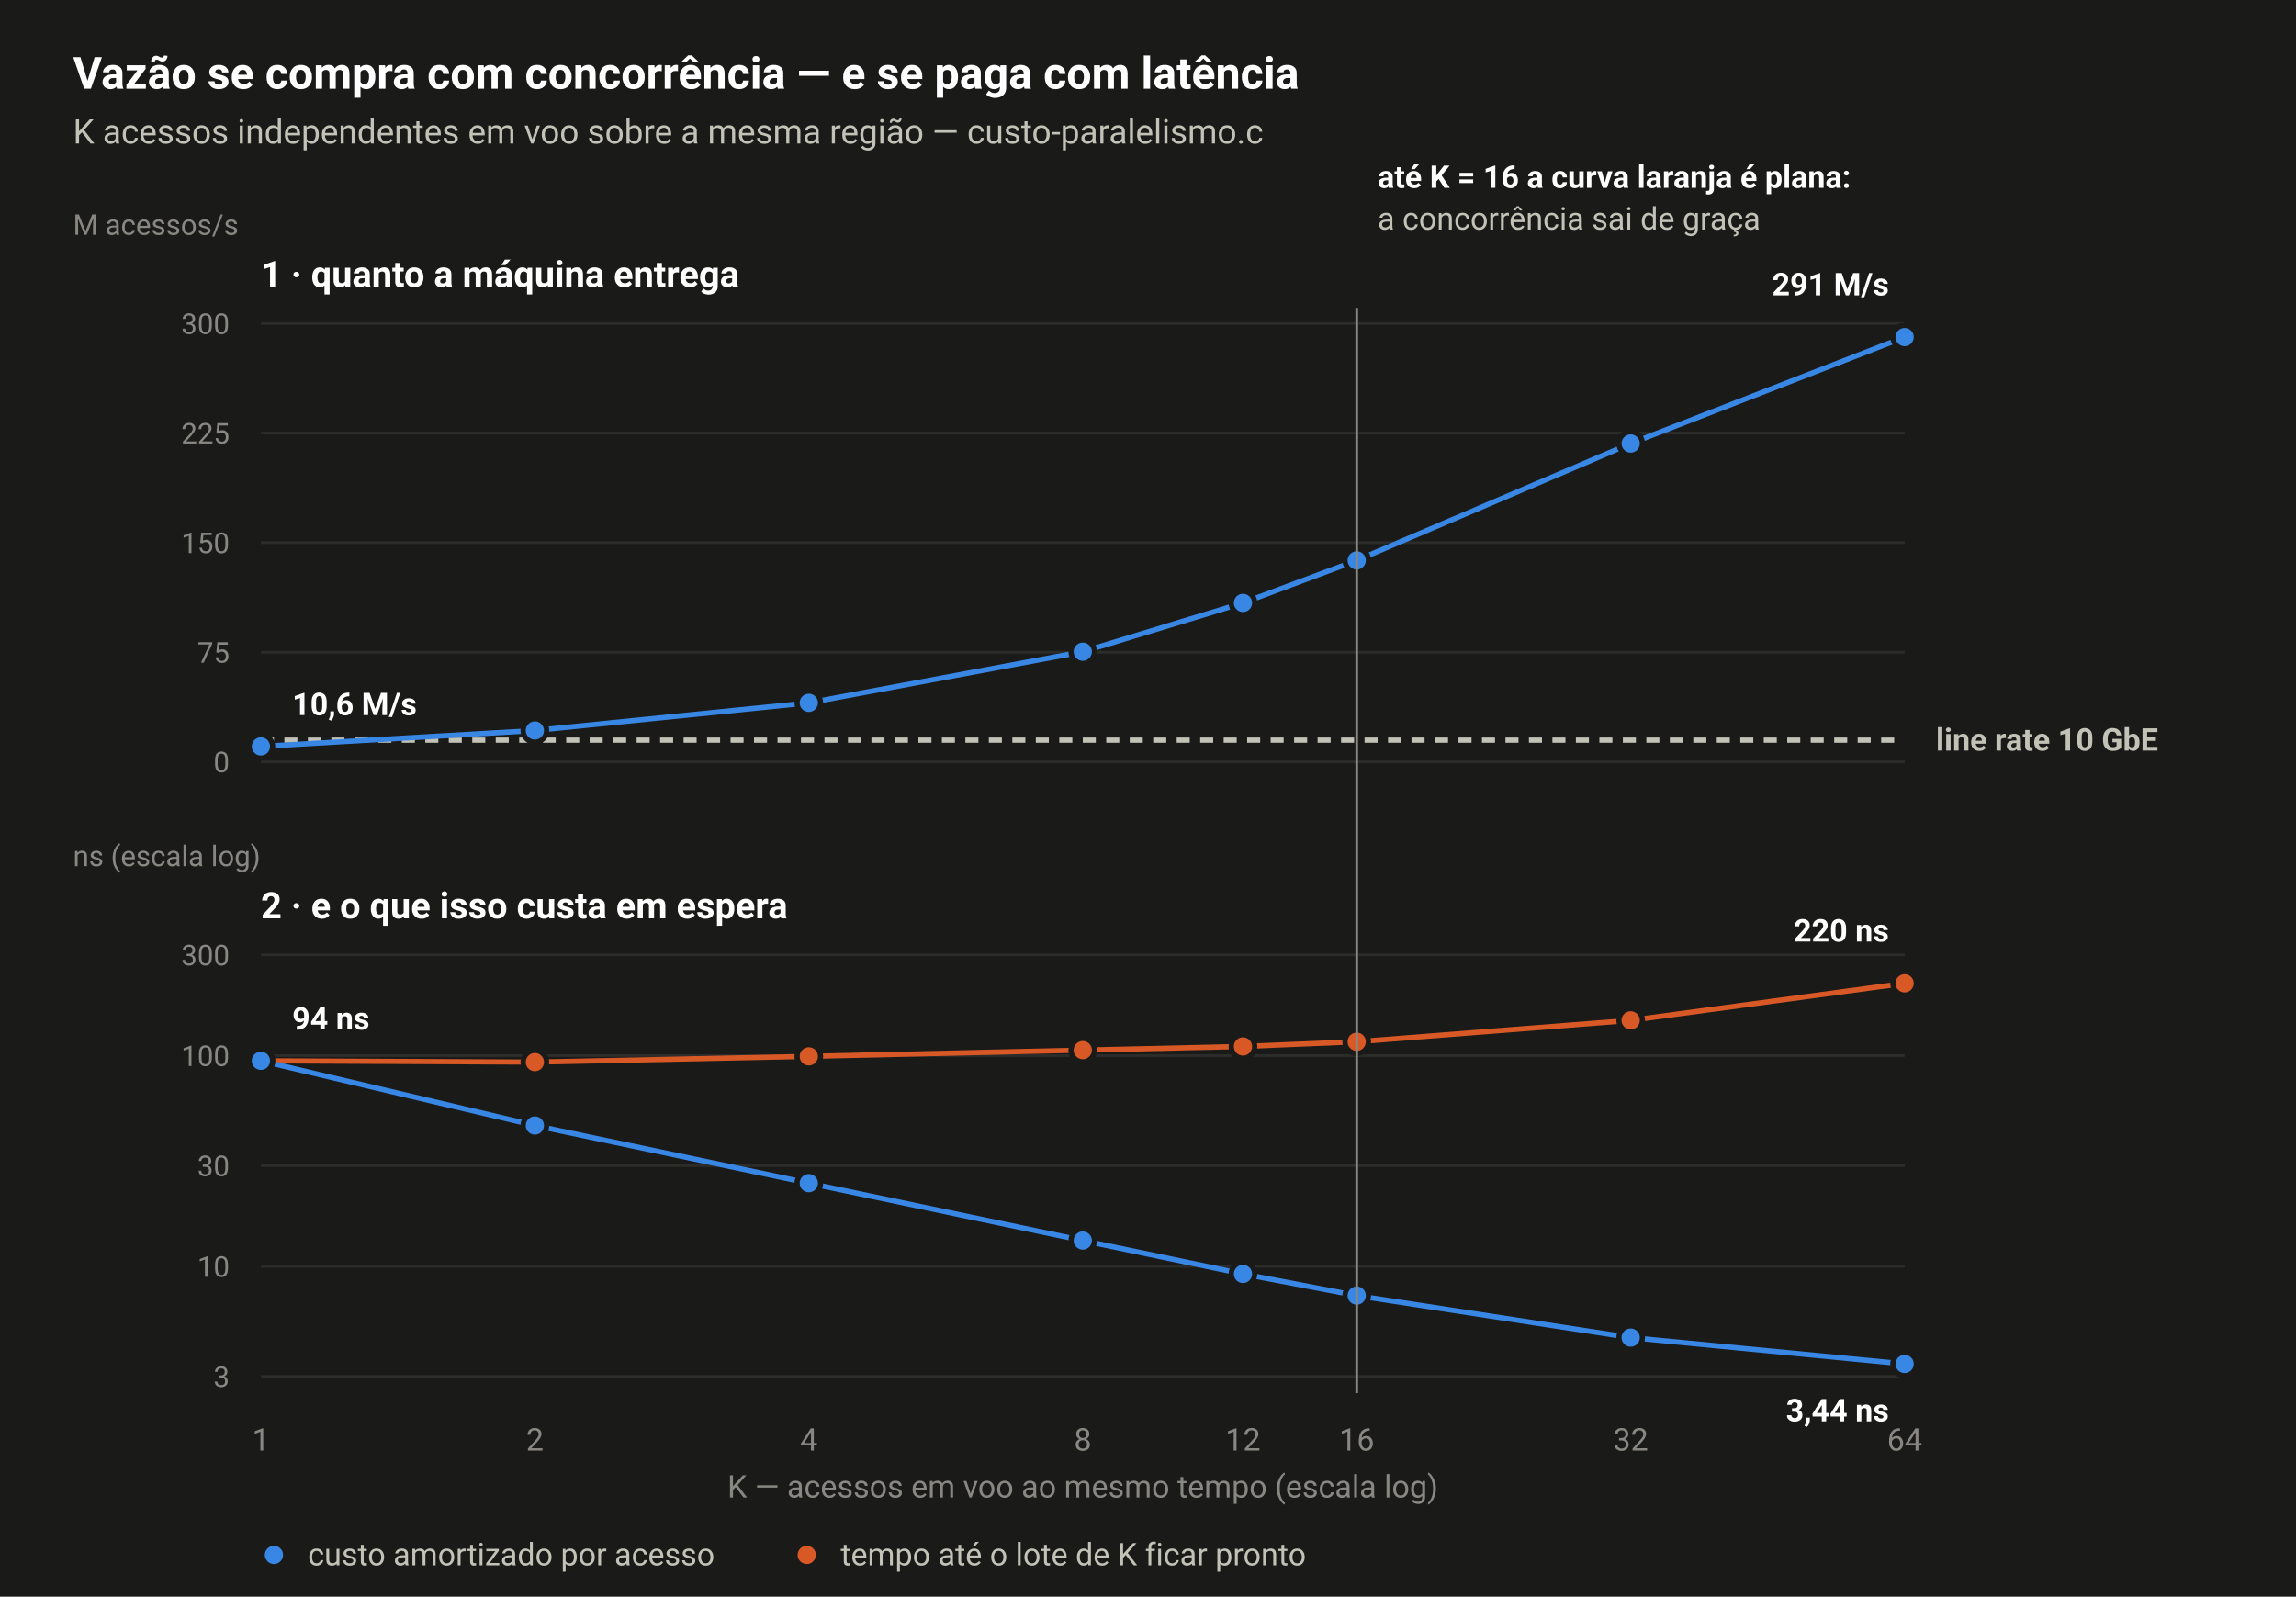
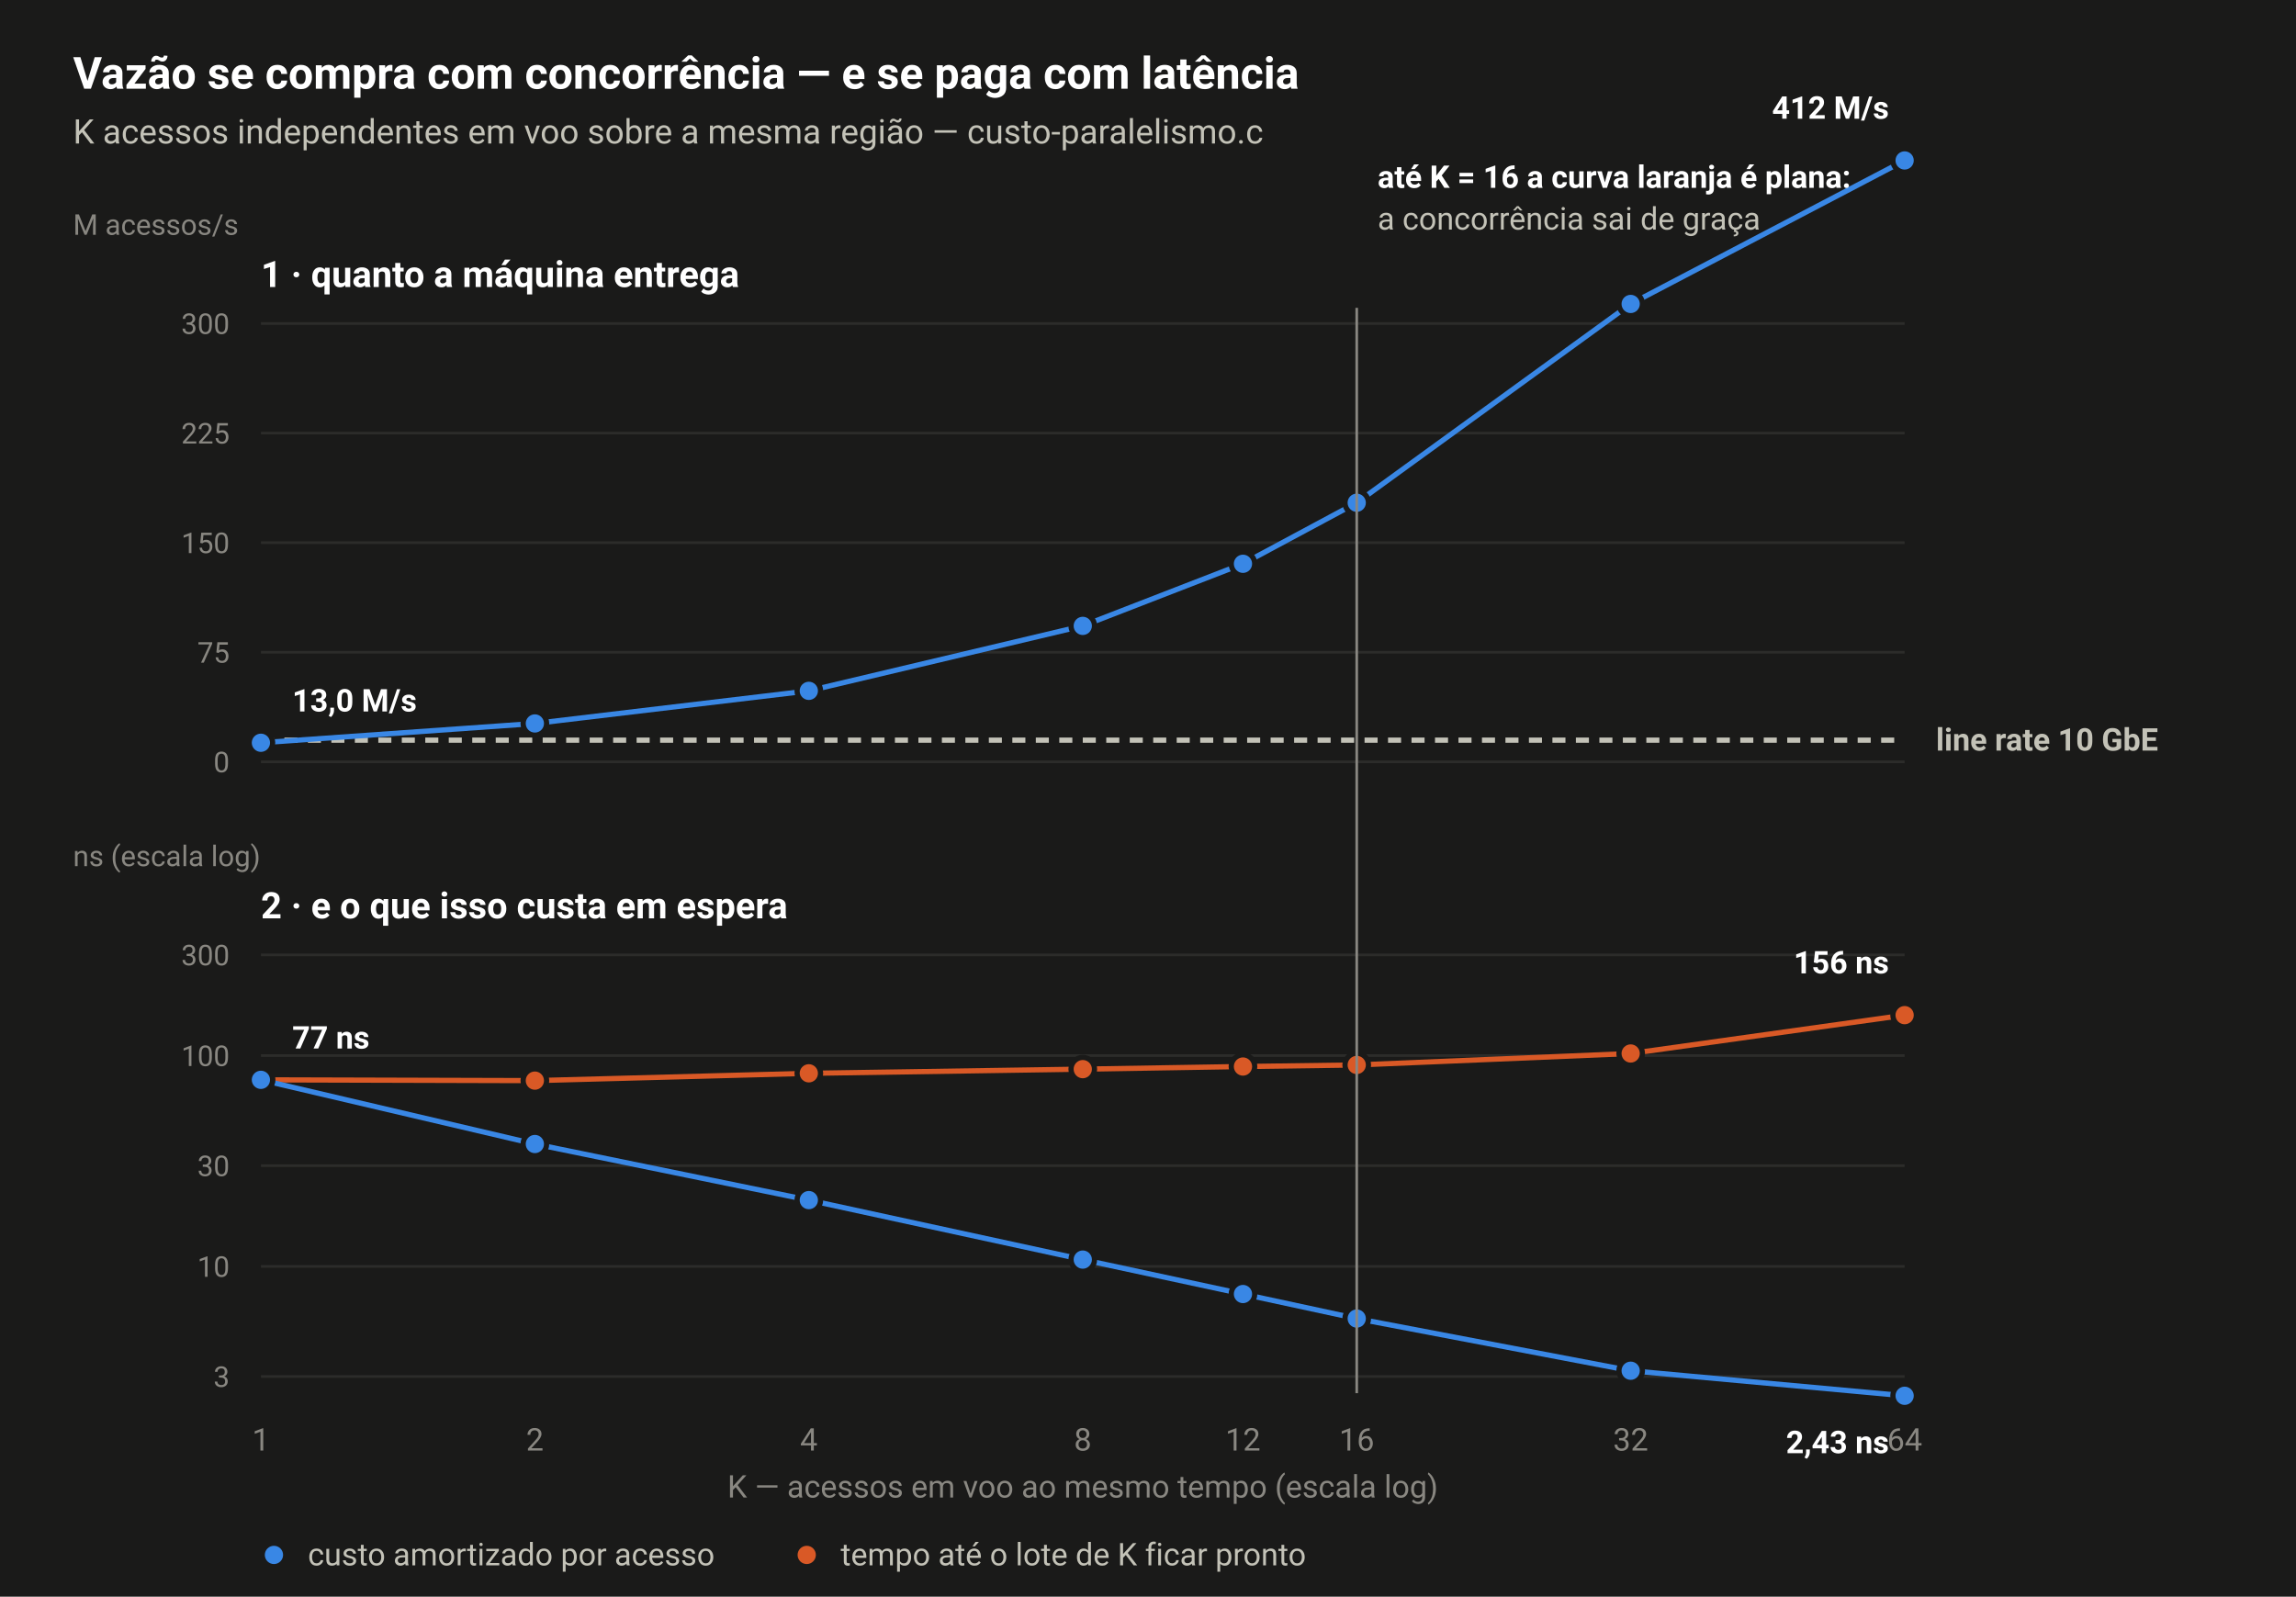
<svg xmlns="http://www.w3.org/2000/svg" viewBox="0 0 880 612" width="880" height="612" role="img" aria-labelledby="t d" font-family="system-ui, -apple-system, 'Segoe UI', Roboto, sans-serif">
  <rect width="880" height="612" fill="#1a1a19" />
  <text x="28.0" y="34.0" fill="#ffffff" font-size="17" font-weight="600" text-anchor="start" font-family="system-ui, -apple-system, 'Segoe UI', Roboto, sans-serif">Vazão se compra com concorrência — e se paga com latência</text>
  <text x="28.0" y="55.0" fill="#c3c2b7" font-size="13" font-weight="400" text-anchor="start" font-family="system-ui, -apple-system, 'Segoe UI', Roboto, sans-serif">K acessos independentes em voo sobre a mesma região — custo-paralelismo.c</text>
  <text x="100.0" y="110.0" fill="#ffffff" font-size="14" font-weight="600" text-anchor="start" font-family="system-ui, -apple-system, 'Segoe UI', Roboto, sans-serif">1 · quanto a máquina entrega</text>
  <text x="28.0" y="90.0" fill="#898781" font-size="11" font-weight="400" text-anchor="start" font-family="system-ui, -apple-system, 'Segoe UI', Roboto, sans-serif">M acessos/s</text>
  <line x1="100.0" y1="292.0" x2="730.0" y2="292.0" stroke="#2c2c2a" stroke-width="1" />
  <text x="88.0" y="296.0" fill="#898781" font-size="11" font-weight="400" text-anchor="end" font-family="system-ui, -apple-system, 'Segoe UI', Roboto, sans-serif" font-variant-numeric="tabular-nums">0</text>
  <line x1="100.0" y1="250.0" x2="730.0" y2="250.0" stroke="#2c2c2a" stroke-width="1" />
  <text x="88.0" y="254.0" fill="#898781" font-size="11" font-weight="400" text-anchor="end" font-family="system-ui, -apple-system, 'Segoe UI', Roboto, sans-serif" font-variant-numeric="tabular-nums">75</text>
  <line x1="100.0" y1="208.0" x2="730.0" y2="208.0" stroke="#2c2c2a" stroke-width="1" />
  <text x="88.0" y="212.0" fill="#898781" font-size="11" font-weight="400" text-anchor="end" font-family="system-ui, -apple-system, 'Segoe UI', Roboto, sans-serif" font-variant-numeric="tabular-nums">150</text>
  <line x1="100.0" y1="166.0" x2="730.0" y2="166.0" stroke="#2c2c2a" stroke-width="1" />
  <text x="88.0" y="170.0" fill="#898781" font-size="11" font-weight="400" text-anchor="end" font-family="system-ui, -apple-system, 'Segoe UI', Roboto, sans-serif" font-variant-numeric="tabular-nums">225</text>
  <line x1="100.0" y1="124.0" x2="730.0" y2="124.0" stroke="#2c2c2a" stroke-width="1" />
  <text x="88.0" y="128.0" fill="#898781" font-size="11" font-weight="400" text-anchor="end" font-family="system-ui, -apple-system, 'Segoe UI', Roboto, sans-serif" font-variant-numeric="tabular-nums">300</text>
  <line x1="100.0" y1="283.7" x2="730.0" y2="283.7" stroke="#c3c2b7" stroke-width="2" stroke-dasharray="5 4" />
  <text x="742.0" y="287.7" fill="#c3c2b7" font-size="12" font-weight="600" text-anchor="start" font-family="system-ui, -apple-system, 'Segoe UI', Roboto, sans-serif">line rate 10 GbE</text>
-   <polyline points="100.0,286.1 205.0,280.0 310.0,269.4 415.0,249.8 476.4,231.1 520.0,214.8 625.0,170.0 730.0,129.2" fill="none" stroke="#3987e5" stroke-width="2" stroke-linejoin="round" stroke-linecap="round" />
-   <circle cx="100.0" cy="286.1" r="4.5" fill="#3987e5" stroke="#1a1a19" stroke-width="2" />
-   <circle cx="205.0" cy="280.0" r="4.5" fill="#3987e5" stroke="#1a1a19" stroke-width="2" />
-   <circle cx="310.0" cy="269.4" r="4.5" fill="#3987e5" stroke="#1a1a19" stroke-width="2" />
-   <circle cx="415.0" cy="249.8" r="4.5" fill="#3987e5" stroke="#1a1a19" stroke-width="2" />
-   <circle cx="476.4" cy="231.1" r="4.5" fill="#3987e5" stroke="#1a1a19" stroke-width="2" />
-   <circle cx="520.0" cy="214.8" r="4.5" fill="#3987e5" stroke="#1a1a19" stroke-width="2" />
-   <circle cx="625.0" cy="170.0" r="4.5" fill="#3987e5" stroke="#1a1a19" stroke-width="2" />
-   <circle cx="730.0" cy="129.2" r="4.5" fill="#3987e5" stroke="#1a1a19" stroke-width="2" />
-   <text x="724.0" y="113.2" fill="#ffffff" font-size="12" font-weight="600" text-anchor="end" font-family="system-ui, -apple-system, 'Segoe UI', Roboto, sans-serif" font-variant-numeric="tabular-nums">291 M/s</text>
-   <text x="112.0" y="274.1" fill="#ffffff" font-size="12" font-weight="600" text-anchor="start" font-family="system-ui, -apple-system, 'Segoe UI', Roboto, sans-serif" font-variant-numeric="tabular-nums">10,6 M/s</text>
+   <polyline points="100.0,284.7 205.0,277.3 310.0,264.8 415.0,239.9 476.4,216.1 520.0,192.7 625.0,116.5 730.0,61.5" fill="none" stroke="#3987e5" stroke-width="2" stroke-linejoin="round" stroke-linecap="round" />
+   <circle cx="100.0" cy="284.7" r="4.5" fill="#3987e5" stroke="#1a1a19" stroke-width="2" />
+   <circle cx="205.0" cy="277.3" r="4.5" fill="#3987e5" stroke="#1a1a19" stroke-width="2" />
+   <circle cx="310.0" cy="264.8" r="4.5" fill="#3987e5" stroke="#1a1a19" stroke-width="2" />
+   <circle cx="415.0" cy="239.9" r="4.5" fill="#3987e5" stroke="#1a1a19" stroke-width="2" />
+   <circle cx="476.4" cy="216.1" r="4.5" fill="#3987e5" stroke="#1a1a19" stroke-width="2" />
+   <circle cx="520.0" cy="192.7" r="4.5" fill="#3987e5" stroke="#1a1a19" stroke-width="2" />
+   <circle cx="625.0" cy="116.5" r="4.5" fill="#3987e5" stroke="#1a1a19" stroke-width="2" />
+   <circle cx="730.0" cy="61.5" r="4.5" fill="#3987e5" stroke="#1a1a19" stroke-width="2" />
+   <text x="724.0" y="45.5" fill="#ffffff" font-size="12" font-weight="600" text-anchor="end" font-family="system-ui, -apple-system, 'Segoe UI', Roboto, sans-serif" font-variant-numeric="tabular-nums">412 M/s</text>
+   <text x="112.0" y="272.7" fill="#ffffff" font-size="12" font-weight="600" text-anchor="start" font-family="system-ui, -apple-system, 'Segoe UI', Roboto, sans-serif" font-variant-numeric="tabular-nums">13,0 M/s</text>
  <text x="100.0" y="352.0" fill="#ffffff" font-size="14" font-weight="600" text-anchor="start" font-family="system-ui, -apple-system, 'Segoe UI', Roboto, sans-serif">2 · e o que isso custa em espera</text>
  <text x="28.0" y="332.0" fill="#898781" font-size="11" font-weight="400" text-anchor="start" font-family="system-ui, -apple-system, 'Segoe UI', Roboto, sans-serif">ns (escala log)</text>
  <line x1="100.0" y1="527.6" x2="730.0" y2="527.6" stroke="#2c2c2a" stroke-width="1" />
  <text x="88.0" y="531.6" fill="#898781" font-size="11" font-weight="400" text-anchor="end" font-family="system-ui, -apple-system, 'Segoe UI', Roboto, sans-serif" font-variant-numeric="tabular-nums">3</text>
  <line x1="100.0" y1="485.4" x2="730.0" y2="485.4" stroke="#2c2c2a" stroke-width="1" />
  <text x="88.0" y="489.4" fill="#898781" font-size="11" font-weight="400" text-anchor="end" font-family="system-ui, -apple-system, 'Segoe UI', Roboto, sans-serif" font-variant-numeric="tabular-nums">10</text>
  <line x1="100.0" y1="446.8" x2="730.0" y2="446.8" stroke="#2c2c2a" stroke-width="1" />
  <text x="88.0" y="450.8" fill="#898781" font-size="11" font-weight="400" text-anchor="end" font-family="system-ui, -apple-system, 'Segoe UI', Roboto, sans-serif" font-variant-numeric="tabular-nums">30</text>
  <line x1="100.0" y1="404.6" x2="730.0" y2="404.6" stroke="#2c2c2a" stroke-width="1" />
  <text x="88.0" y="408.6" fill="#898781" font-size="11" font-weight="400" text-anchor="end" font-family="system-ui, -apple-system, 'Segoe UI', Roboto, sans-serif" font-variant-numeric="tabular-nums">100</text>
  <line x1="100.0" y1="366.0" x2="730.0" y2="366.0" stroke="#2c2c2a" stroke-width="1" />
  <text x="88.0" y="370.0" fill="#898781" font-size="11" font-weight="400" text-anchor="end" font-family="system-ui, -apple-system, 'Segoe UI', Roboto, sans-serif" font-variant-numeric="tabular-nums">300</text>
-   <polyline points="100.0,406.6 205.0,407.1 310.0,404.9 415.0,402.5 476.4,401.1 520.0,399.3 625.0,391.1 730.0,376.9" fill="none" stroke="#d95926" stroke-width="2" stroke-linejoin="round" stroke-linecap="round" />
-   <polyline points="100.0,406.6 205.0,431.4 310.0,453.5 415.0,475.5 476.4,488.3 520.0,496.6 625.0,512.7 730.0,522.8" fill="none" stroke="#3987e5" stroke-width="2" stroke-linejoin="round" stroke-linecap="round" />
-   <circle cx="100.0" cy="406.6" r="4.5" fill="#d95926" stroke="#1a1a19" stroke-width="2" />
-   <circle cx="205.0" cy="407.1" r="4.5" fill="#d95926" stroke="#1a1a19" stroke-width="2" />
-   <circle cx="310.0" cy="404.9" r="4.5" fill="#d95926" stroke="#1a1a19" stroke-width="2" />
-   <circle cx="415.0" cy="402.5" r="4.5" fill="#d95926" stroke="#1a1a19" stroke-width="2" />
-   <circle cx="476.4" cy="401.1" r="4.5" fill="#d95926" stroke="#1a1a19" stroke-width="2" />
-   <circle cx="520.0" cy="399.3" r="4.5" fill="#d95926" stroke="#1a1a19" stroke-width="2" />
-   <circle cx="625.0" cy="391.1" r="4.5" fill="#d95926" stroke="#1a1a19" stroke-width="2" />
-   <circle cx="730.0" cy="376.9" r="4.5" fill="#d95926" stroke="#1a1a19" stroke-width="2" />
-   <circle cx="100.0" cy="406.6" r="4.5" fill="#3987e5" stroke="#1a1a19" stroke-width="2" />
-   <circle cx="205.0" cy="431.4" r="4.5" fill="#3987e5" stroke="#1a1a19" stroke-width="2" />
-   <circle cx="310.0" cy="453.5" r="4.5" fill="#3987e5" stroke="#1a1a19" stroke-width="2" />
-   <circle cx="415.0" cy="475.5" r="4.5" fill="#3987e5" stroke="#1a1a19" stroke-width="2" />
-   <circle cx="476.4" cy="488.3" r="4.5" fill="#3987e5" stroke="#1a1a19" stroke-width="2" />
-   <circle cx="520.0" cy="496.6" r="4.5" fill="#3987e5" stroke="#1a1a19" stroke-width="2" />
-   <circle cx="625.0" cy="512.7" r="4.5" fill="#3987e5" stroke="#1a1a19" stroke-width="2" />
-   <circle cx="730.0" cy="522.8" r="4.5" fill="#3987e5" stroke="#1a1a19" stroke-width="2" />
-   <text x="724.0" y="360.9" fill="#ffffff" font-size="12" font-weight="600" text-anchor="end" font-family="system-ui, -apple-system, 'Segoe UI', Roboto, sans-serif" font-variant-numeric="tabular-nums">220 ns</text>
-   <text x="724.0" y="544.8" fill="#ffffff" font-size="12" font-weight="600" text-anchor="end" font-family="system-ui, -apple-system, 'Segoe UI', Roboto, sans-serif" font-variant-numeric="tabular-nums">3,44 ns</text>
-   <text x="112.0" y="394.6" fill="#ffffff" font-size="12" font-weight="600" text-anchor="start" font-family="system-ui, -apple-system, 'Segoe UI', Roboto, sans-serif" font-variant-numeric="tabular-nums">94 ns</text>
+   <polyline points="100.0,413.9 205.0,414.2 310.0,411.4 415.0,409.8 476.4,408.8 520.0,408.2 625.0,403.8 730.0,389.1" fill="none" stroke="#d95926" stroke-width="2" stroke-linejoin="round" stroke-linecap="round" />
+   <polyline points="100.0,413.9 205.0,438.5 310.0,460.0 415.0,482.8 476.4,496.0 520.0,505.4 625.0,525.4 730.0,535.0" fill="none" stroke="#3987e5" stroke-width="2" stroke-linejoin="round" stroke-linecap="round" />
+   <circle cx="100.0" cy="413.9" r="4.5" fill="#d95926" stroke="#1a1a19" stroke-width="2" />
+   <circle cx="205.0" cy="414.2" r="4.5" fill="#d95926" stroke="#1a1a19" stroke-width="2" />
+   <circle cx="310.0" cy="411.4" r="4.5" fill="#d95926" stroke="#1a1a19" stroke-width="2" />
+   <circle cx="415.0" cy="409.8" r="4.5" fill="#d95926" stroke="#1a1a19" stroke-width="2" />
+   <circle cx="476.4" cy="408.8" r="4.5" fill="#d95926" stroke="#1a1a19" stroke-width="2" />
+   <circle cx="520.0" cy="408.2" r="4.5" fill="#d95926" stroke="#1a1a19" stroke-width="2" />
+   <circle cx="625.0" cy="403.8" r="4.5" fill="#d95926" stroke="#1a1a19" stroke-width="2" />
+   <circle cx="730.0" cy="389.1" r="4.5" fill="#d95926" stroke="#1a1a19" stroke-width="2" />
+   <circle cx="100.0" cy="413.9" r="4.5" fill="#3987e5" stroke="#1a1a19" stroke-width="2" />
+   <circle cx="205.0" cy="438.5" r="4.5" fill="#3987e5" stroke="#1a1a19" stroke-width="2" />
+   <circle cx="310.0" cy="460.0" r="4.5" fill="#3987e5" stroke="#1a1a19" stroke-width="2" />
+   <circle cx="415.0" cy="482.8" r="4.5" fill="#3987e5" stroke="#1a1a19" stroke-width="2" />
+   <circle cx="476.4" cy="496.0" r="4.5" fill="#3987e5" stroke="#1a1a19" stroke-width="2" />
+   <circle cx="520.0" cy="505.4" r="4.5" fill="#3987e5" stroke="#1a1a19" stroke-width="2" />
+   <circle cx="625.0" cy="525.4" r="4.5" fill="#3987e5" stroke="#1a1a19" stroke-width="2" />
+   <circle cx="730.0" cy="535.0" r="4.5" fill="#3987e5" stroke="#1a1a19" stroke-width="2" />
+   <text x="724.0" y="373.1" fill="#ffffff" font-size="12" font-weight="600" text-anchor="end" font-family="system-ui, -apple-system, 'Segoe UI', Roboto, sans-serif" font-variant-numeric="tabular-nums">156 ns</text>
+   <text x="724.0" y="557.0" fill="#ffffff" font-size="12" font-weight="600" text-anchor="end" font-family="system-ui, -apple-system, 'Segoe UI', Roboto, sans-serif" font-variant-numeric="tabular-nums">2,43 ns</text>
+   <text x="112.0" y="401.9" fill="#ffffff" font-size="12" font-weight="600" text-anchor="start" font-family="system-ui, -apple-system, 'Segoe UI', Roboto, sans-serif" font-variant-numeric="tabular-nums">77 ns</text>
  <text x="100.0" y="556.0" fill="#898781" font-size="12" font-weight="400" text-anchor="middle" font-family="system-ui, -apple-system, 'Segoe UI', Roboto, sans-serif" font-variant-numeric="tabular-nums">1</text>
  <text x="205.0" y="556.0" fill="#898781" font-size="12" font-weight="400" text-anchor="middle" font-family="system-ui, -apple-system, 'Segoe UI', Roboto, sans-serif" font-variant-numeric="tabular-nums">2</text>
  <text x="310.0" y="556.0" fill="#898781" font-size="12" font-weight="400" text-anchor="middle" font-family="system-ui, -apple-system, 'Segoe UI', Roboto, sans-serif" font-variant-numeric="tabular-nums">4</text>
  <text x="415.0" y="556.0" fill="#898781" font-size="12" font-weight="400" text-anchor="middle" font-family="system-ui, -apple-system, 'Segoe UI', Roboto, sans-serif" font-variant-numeric="tabular-nums">8</text>
  <text x="476.4" y="556.0" fill="#898781" font-size="12" font-weight="400" text-anchor="middle" font-family="system-ui, -apple-system, 'Segoe UI', Roboto, sans-serif" font-variant-numeric="tabular-nums">12</text>
  <text x="520.0" y="556.0" fill="#898781" font-size="12" font-weight="400" text-anchor="middle" font-family="system-ui, -apple-system, 'Segoe UI', Roboto, sans-serif" font-variant-numeric="tabular-nums">16</text>
  <text x="625.0" y="556.0" fill="#898781" font-size="12" font-weight="400" text-anchor="middle" font-family="system-ui, -apple-system, 'Segoe UI', Roboto, sans-serif" font-variant-numeric="tabular-nums">32</text>
  <text x="730.0" y="556.0" fill="#898781" font-size="12" font-weight="400" text-anchor="middle" font-family="system-ui, -apple-system, 'Segoe UI', Roboto, sans-serif" font-variant-numeric="tabular-nums">64</text>
  <text x="415.0" y="574.0" fill="#898781" font-size="12" font-weight="400" text-anchor="middle" font-family="system-ui, -apple-system, 'Segoe UI', Roboto, sans-serif">K — acessos em voo ao mesmo tempo (escala log)</text>
  <circle cx="105.0" cy="596.0" r="4.5" fill="#3987e5" stroke="#1a1a19" stroke-width="2" />
  <text x="118.0" y="600.0" fill="#c3c2b7" font-size="12" font-weight="400" text-anchor="start" font-family="system-ui, -apple-system, 'Segoe UI', Roboto, sans-serif">custo amortizado por acesso</text>
  <circle cx="309.2" cy="596.0" r="4.5" fill="#d95926" stroke="#1a1a19" stroke-width="2" />
  <text x="322.2" y="600.0" fill="#c3c2b7" font-size="12" font-weight="400" text-anchor="start" font-family="system-ui, -apple-system, 'Segoe UI', Roboto, sans-serif">tempo até o lote de K ficar pronto</text>
  <line x1="520.0" y1="118.0" x2="520.0" y2="534.0" stroke="#898781" stroke-width="1" />
  <text x="528.0" y="72.0" fill="#ffffff" font-size="12" font-weight="600" text-anchor="start" font-family="system-ui, -apple-system, 'Segoe UI', Roboto, sans-serif">até K = 16 a curva laranja é plana:</text>
  <text x="528.0" y="88.0" fill="#c3c2b7" font-size="12" font-weight="400" text-anchor="start" font-family="system-ui, -apple-system, 'Segoe UI', Roboto, sans-serif">a concorrência sai de graça</text>
</svg>
